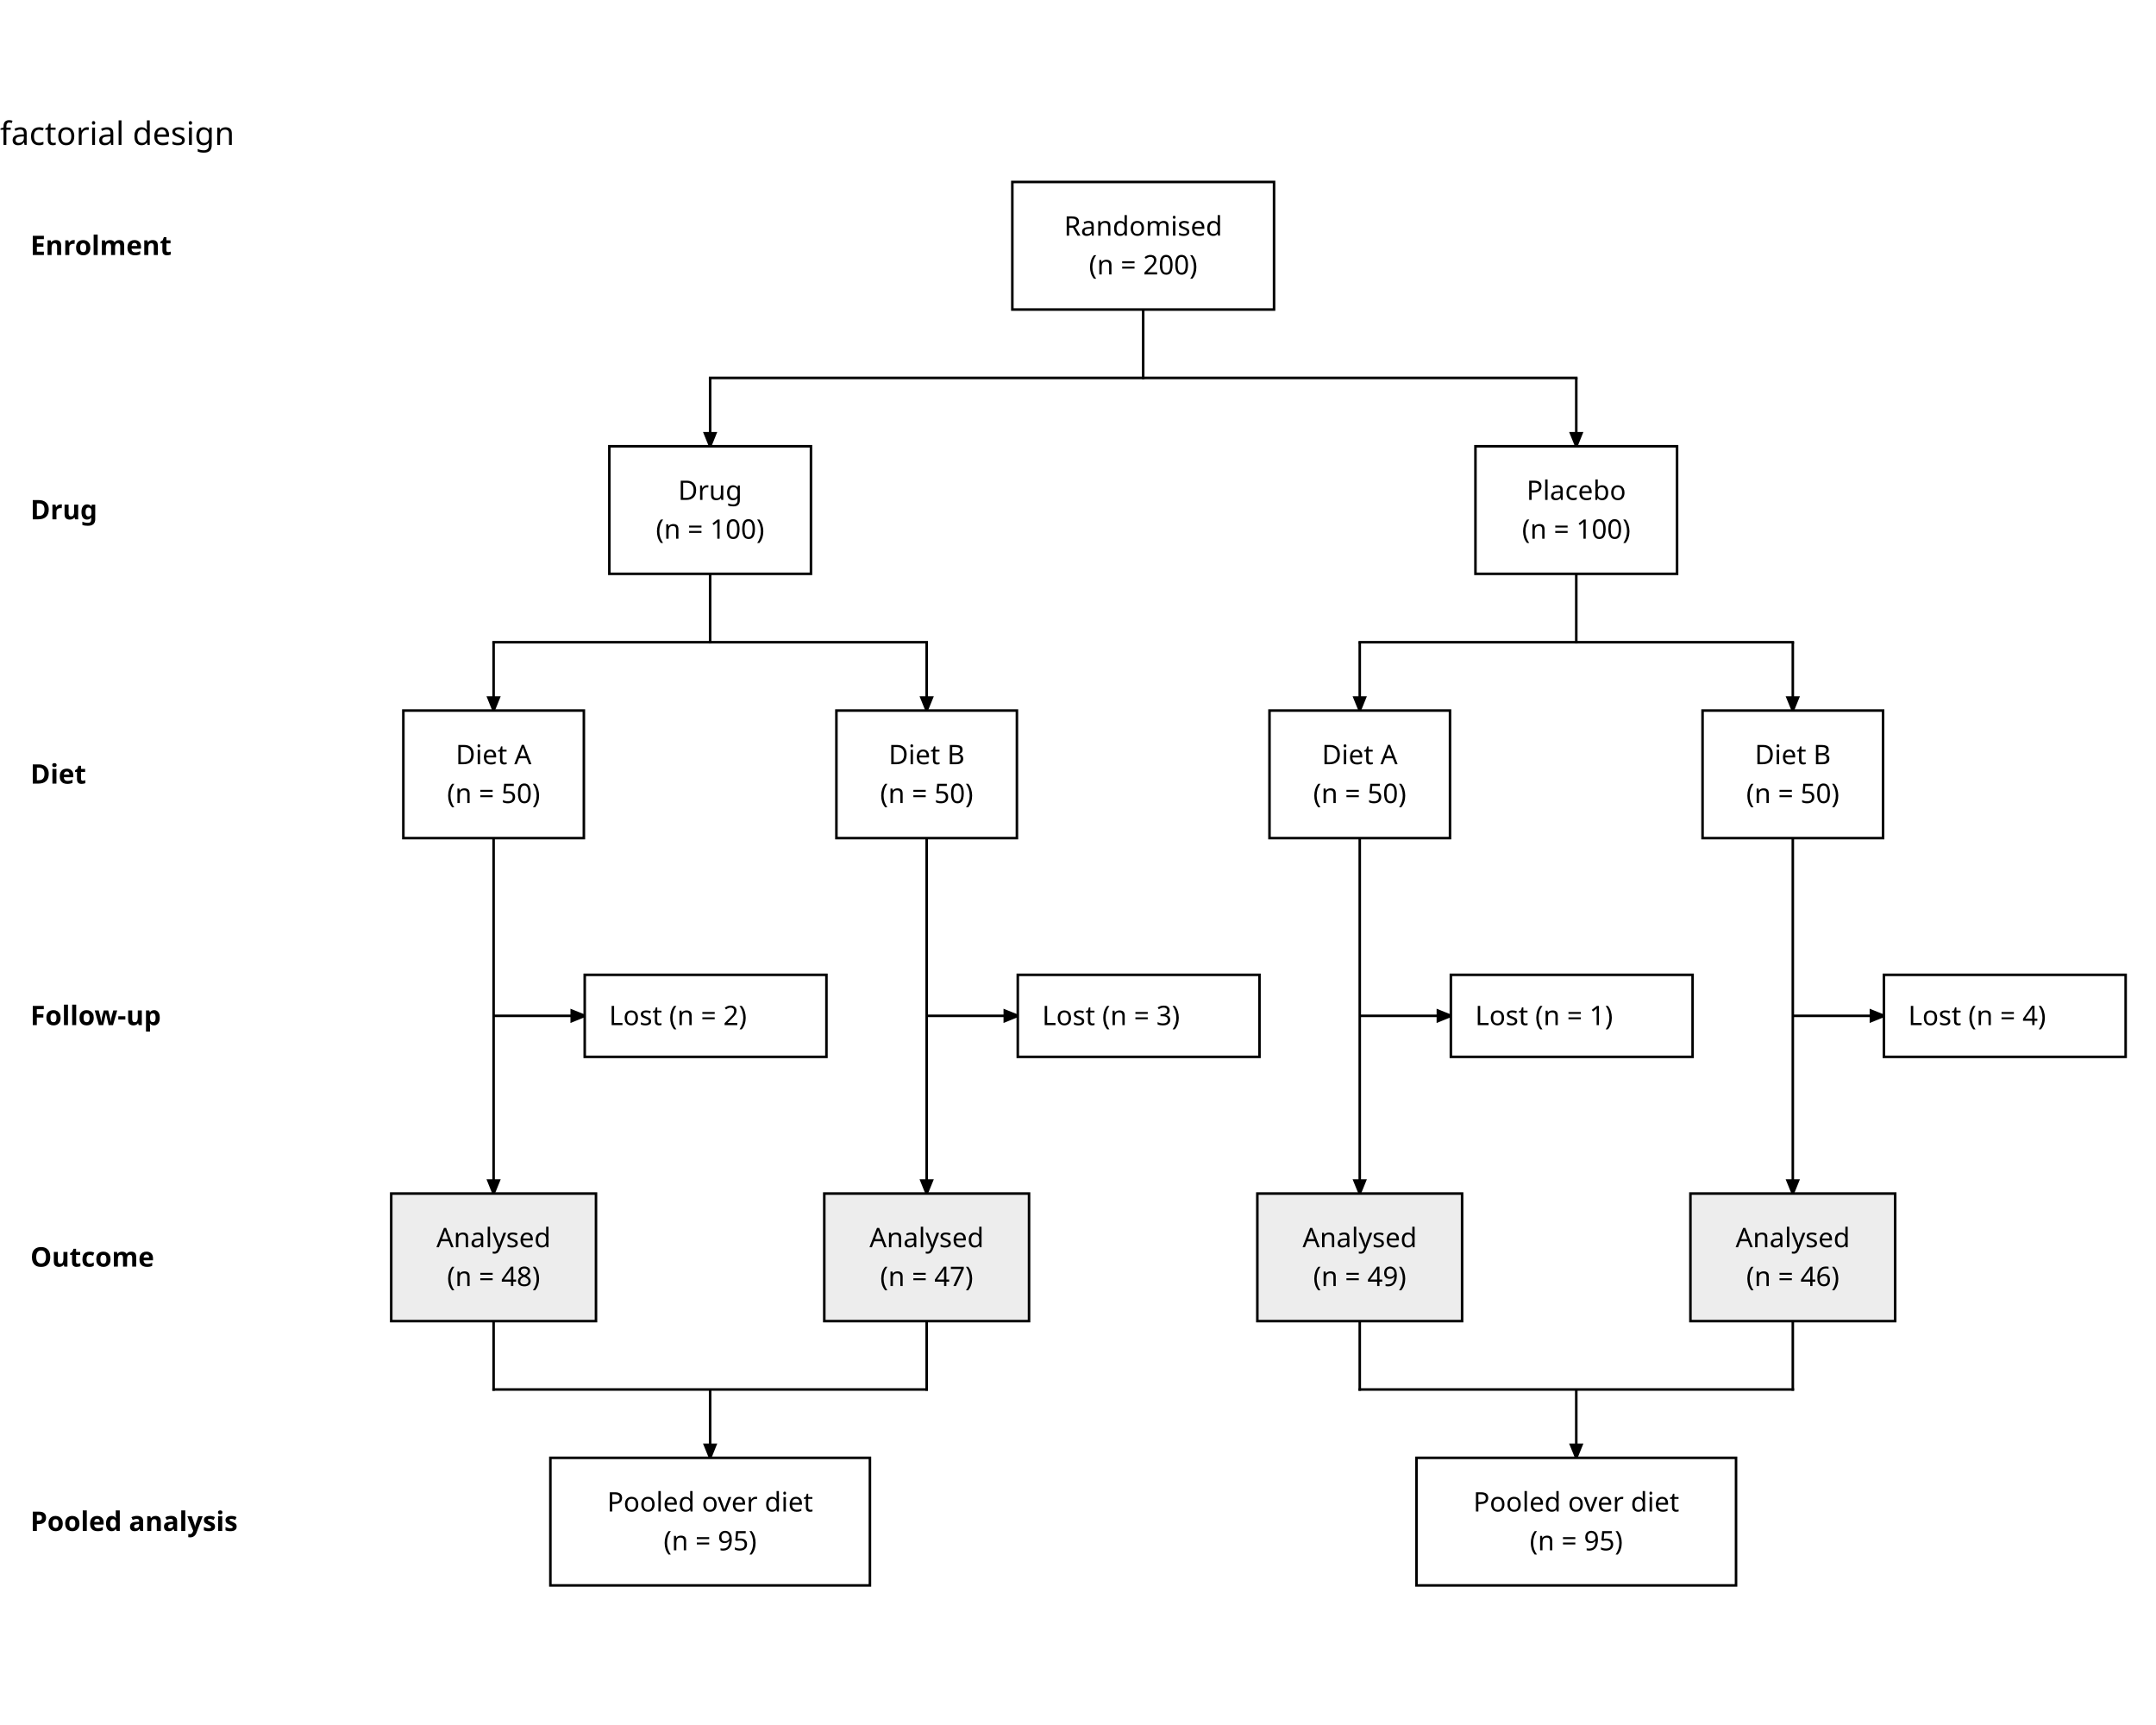
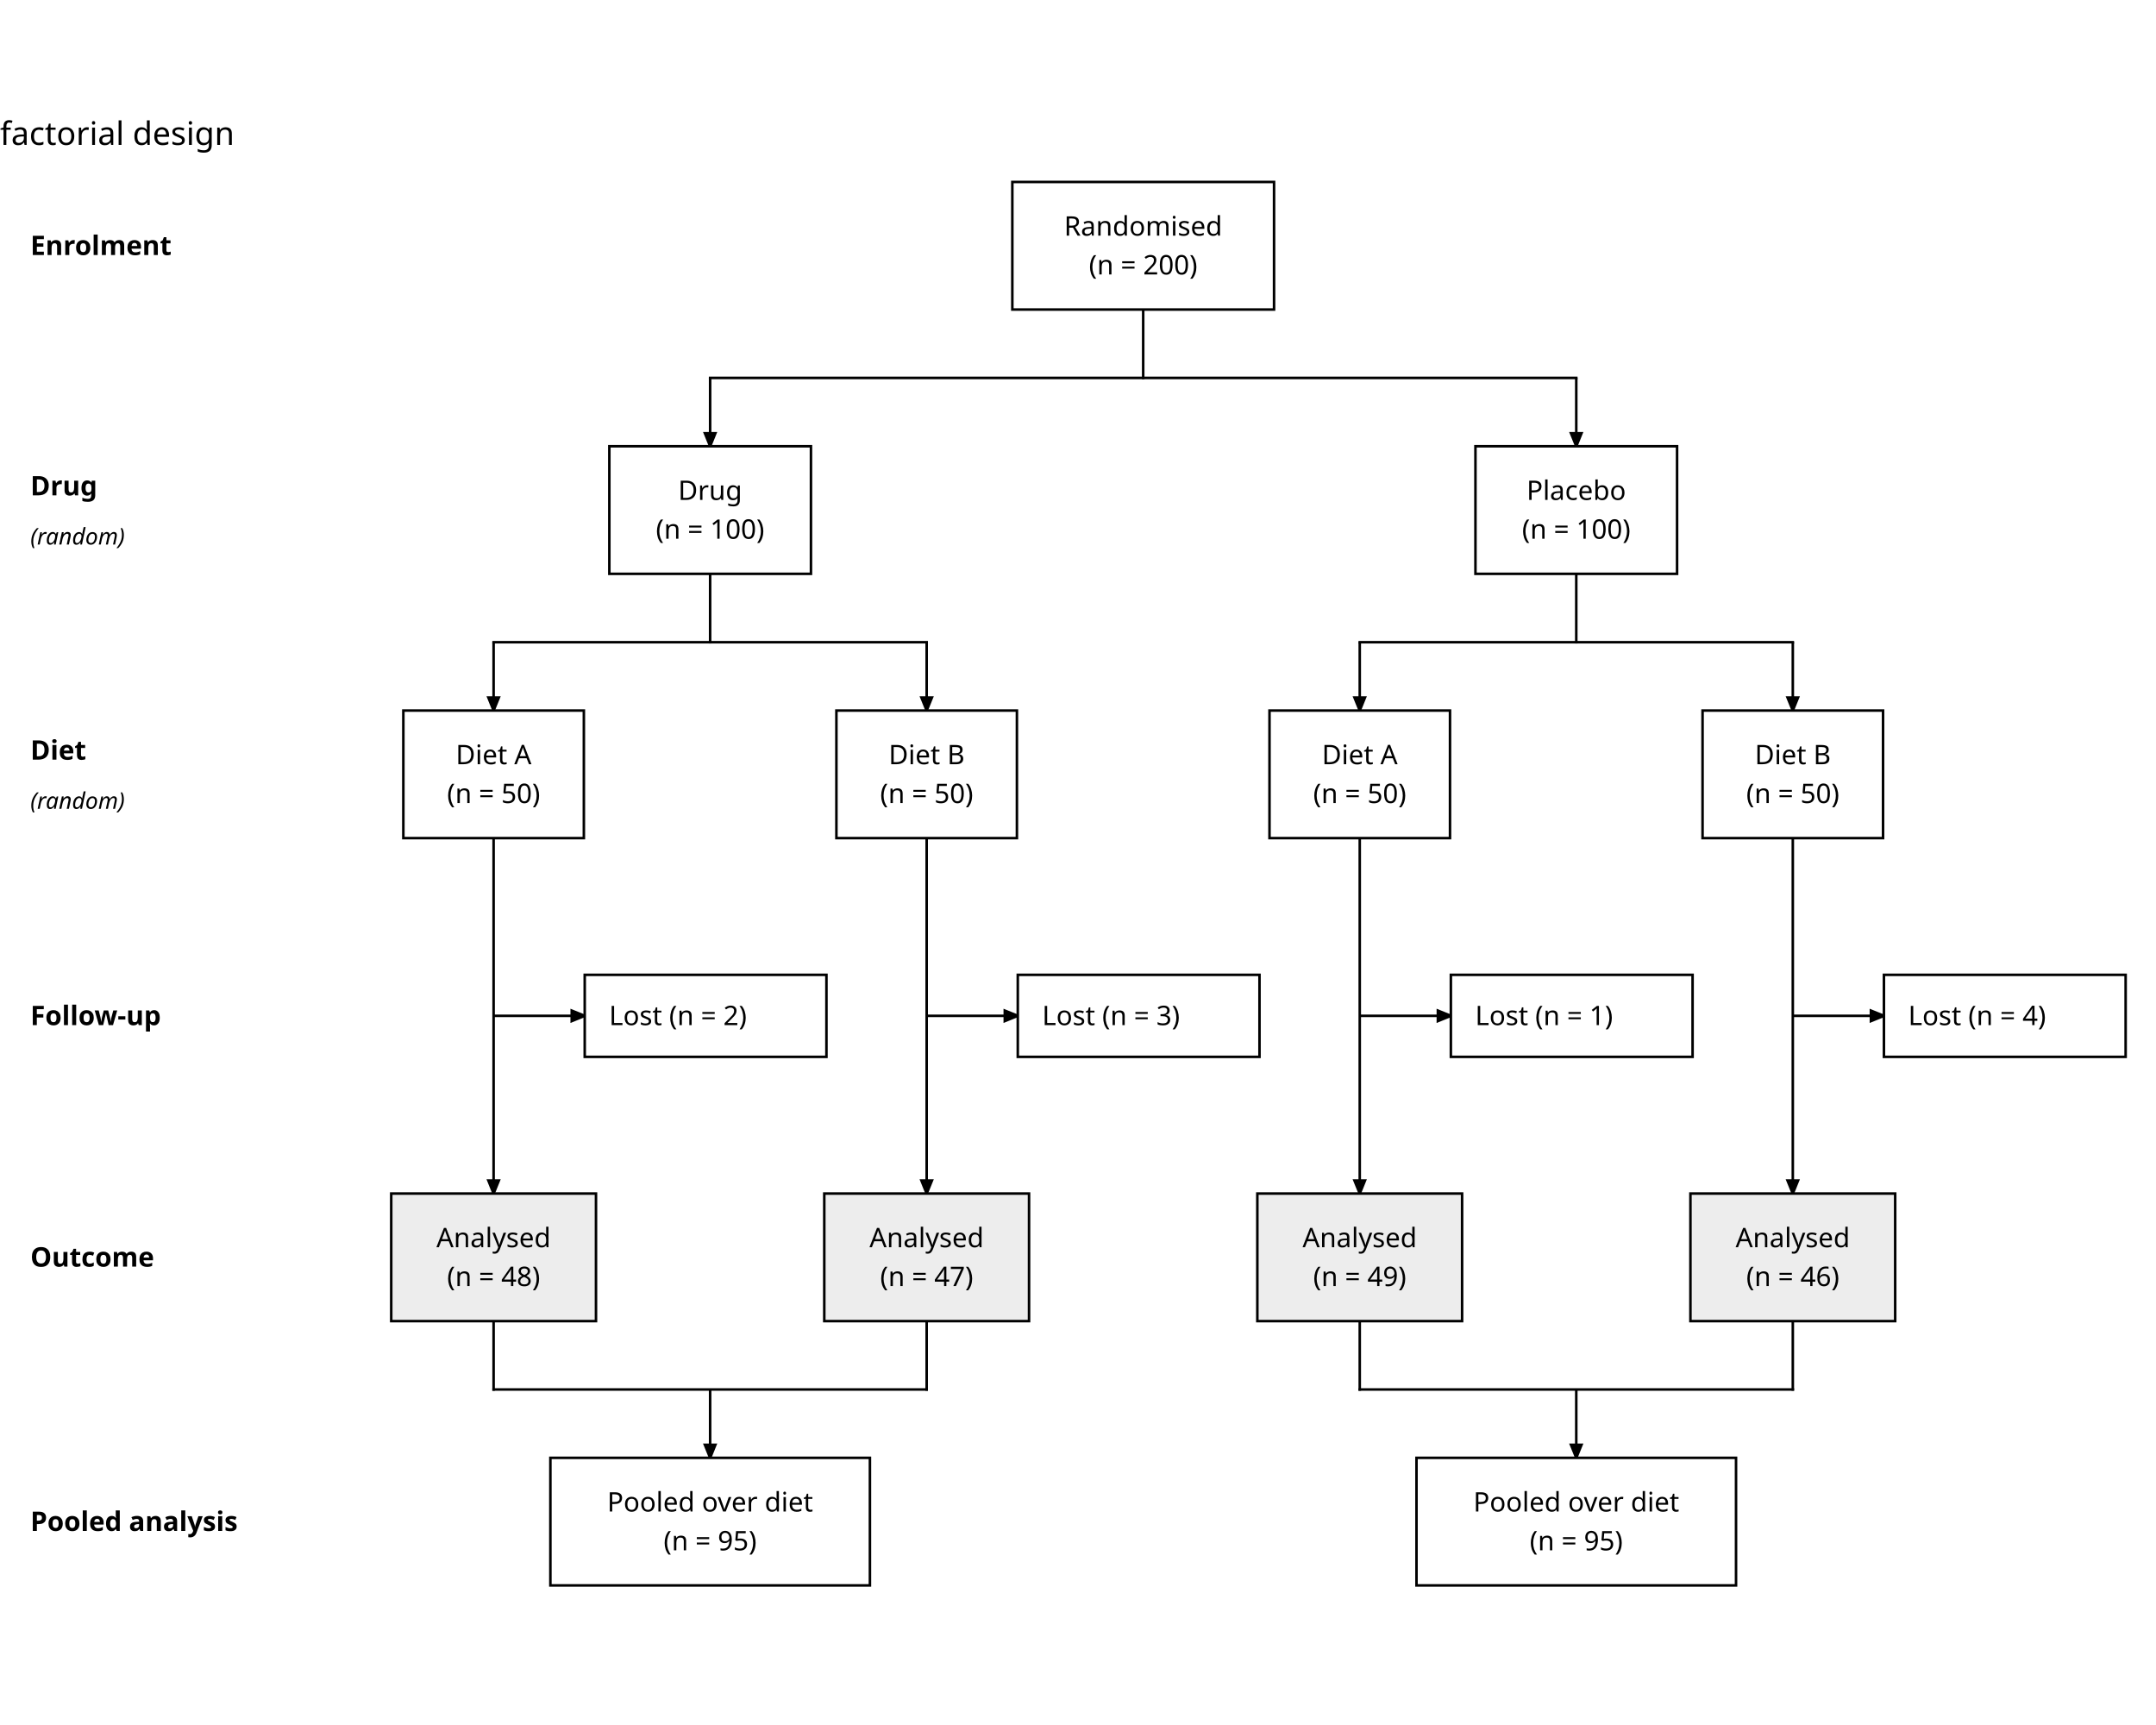
<svg xmlns="http://www.w3.org/2000/svg" class="svglite" data-engine-version="2.0" width="720.00pt" height="576.00pt" viewBox="0 0 720.00 576.00">
  <defs>
    <style type="text/css">
    .svglite line, .svglite polyline, .svglite polygon, .svglite path, .svglite rect, .svglite circle {
      fill: none;
      stroke: #000000;
      stroke-linecap: round;
      stroke-linejoin: round;
      stroke-miterlimit: 10.00;
    }
  </style>
  </defs>
  <rect width="100%" height="100%" style="stroke: none; fill: #FFFFFF;" />
  <defs>
    <clipPath id="cpMC4wMHw3MjAuMDB8MC4wMHw1NzYuMDA=">
      <rect x="0.00" y="0.00" width="720.00" height="576.00" />
    </clipPath>
  </defs>
  <g clip-path="url(#cpMC4wMHw3MjAuMDB8MC4wMHw1NzYuMDA=)">
</g>
  <defs>
    <clipPath id="cpMC4wMHw3MjAuMDB8MzYuNDZ8NTM5LjU0">
      <rect x="0.00" y="36.46" width="720.00" height="503.08" />
    </clipPath>
  </defs>
  <g clip-path="url(#cpMC4wMHw3MjAuMDB8MzYuNDZ8NTM5LjU0)">
    <rect x="0.00" y="36.46" width="720.00" height="503.08" style="stroke-width: 0.00; stroke: none; fill: #FFFFFF;" />
  </g>
  <g clip-path="url(#cpMC4wMHw3MjAuMDB8MC4wMHw1NzYuMDA=)">
    <rect x="0.00" y="50.62" width="720.00" height="488.92" style="stroke-width: 0.00; stroke: none; fill: #FFFFFF;" />
    <line x1="381.77" y1="103.36" x2="381.77" y2="126.19" style="stroke-width: 0.85; stroke-linecap: square;" />
    <line x1="237.15" y1="126.19" x2="526.40" y2="126.19" style="stroke-width: 0.85; stroke-linecap: square;" />
    <line x1="237.15" y1="191.61" x2="237.15" y2="214.44" style="stroke-width: 0.85; stroke-linecap: square;" />
    <line x1="164.84" y1="214.44" x2="309.46" y2="214.44" style="stroke-width: 0.85; stroke-linecap: square;" />
    <line x1="526.40" y1="191.61" x2="526.40" y2="214.44" style="stroke-width: 0.85; stroke-linecap: square;" />
    <line x1="454.09" y1="214.44" x2="598.71" y2="214.44" style="stroke-width: 0.85; stroke-linecap: square;" />
    <line x1="164.84" y1="441.15" x2="164.84" y2="463.97" style="stroke-width: 0.85; stroke-linecap: square;" />
    <line x1="309.46" y1="441.15" x2="309.46" y2="463.97" style="stroke-width: 0.85; stroke-linecap: square;" />
    <line x1="164.84" y1="463.97" x2="309.46" y2="463.97" style="stroke-width: 0.85; stroke-linecap: square;" />
    <line x1="454.09" y1="441.15" x2="454.09" y2="463.97" style="stroke-width: 0.85; stroke-linecap: square;" />
    <line x1="598.71" y1="441.15" x2="598.71" y2="463.97" style="stroke-width: 0.85; stroke-linecap: square;" />
    <line x1="454.09" y1="463.97" x2="598.71" y2="463.97" style="stroke-width: 0.85; stroke-linecap: square;" />
    <line x1="237.15" y1="126.19" x2="237.15" y2="149.01" style="stroke-width: 0.85; stroke-linecap: butt; stroke-linejoin: miter;" />
    <polygon points="235.40,144.67 237.15,149.01 238.90,144.67 " style="stroke-width: 0.85; stroke-linecap: butt; stroke-linejoin: miter; fill: #000000;" />
    <line x1="526.40" y1="126.19" x2="526.40" y2="149.01" style="stroke-width: 0.85; stroke-linecap: butt; stroke-linejoin: miter;" />
    <polygon points="524.64,144.67 526.40,149.01 528.15,144.67 " style="stroke-width: 0.85; stroke-linecap: butt; stroke-linejoin: miter; fill: #000000;" />
    <line x1="164.84" y1="214.44" x2="164.84" y2="237.26" style="stroke-width: 0.85; stroke-linecap: butt; stroke-linejoin: miter;" />
    <polygon points="163.09,232.92 164.84,237.26 166.59,232.92 " style="stroke-width: 0.85; stroke-linecap: butt; stroke-linejoin: miter; fill: #000000;" />
    <line x1="309.46" y1="214.44" x2="309.46" y2="237.26" style="stroke-width: 0.85; stroke-linecap: butt; stroke-linejoin: miter;" />
    <polygon points="307.71,232.92 309.46,237.26 311.22,232.92 " style="stroke-width: 0.85; stroke-linecap: butt; stroke-linejoin: miter; fill: #000000;" />
    <line x1="454.09" y1="214.44" x2="454.09" y2="237.26" style="stroke-width: 0.85; stroke-linecap: butt; stroke-linejoin: miter;" />
    <polygon points="452.33,232.92 454.09,237.26 455.84,232.92 " style="stroke-width: 0.85; stroke-linecap: butt; stroke-linejoin: miter; fill: #000000;" />
    <line x1="598.71" y1="214.44" x2="598.71" y2="237.26" style="stroke-width: 0.85; stroke-linecap: butt; stroke-linejoin: miter;" />
    <polygon points="596.95,232.92 598.71,237.26 600.46,232.92 " style="stroke-width: 0.85; stroke-linecap: butt; stroke-linejoin: miter; fill: #000000;" />
    <line x1="164.84" y1="279.86" x2="164.84" y2="398.54" style="stroke-width: 0.85; stroke-linecap: butt; stroke-linejoin: miter;" />
    <polygon points="163.09,394.20 164.84,398.54 166.59,394.20 " style="stroke-width: 0.85; stroke-linecap: butt; stroke-linejoin: miter; fill: #000000;" />
    <line x1="309.46" y1="279.86" x2="309.46" y2="398.54" style="stroke-width: 0.85; stroke-linecap: butt; stroke-linejoin: miter;" />
    <polygon points="307.71,394.20 309.46,398.54 311.22,394.20 " style="stroke-width: 0.85; stroke-linecap: butt; stroke-linejoin: miter; fill: #000000;" />
    <line x1="454.09" y1="279.86" x2="454.09" y2="398.54" style="stroke-width: 0.85; stroke-linecap: butt; stroke-linejoin: miter;" />
    <polygon points="452.33,394.20 454.09,398.54 455.84,394.20 " style="stroke-width: 0.85; stroke-linecap: butt; stroke-linejoin: miter; fill: #000000;" />
    <line x1="598.71" y1="279.86" x2="598.71" y2="398.54" style="stroke-width: 0.85; stroke-linecap: butt; stroke-linejoin: miter;" />
    <polygon points="596.95,394.20 598.71,398.54 600.46,394.20 " style="stroke-width: 0.85; stroke-linecap: butt; stroke-linejoin: miter; fill: #000000;" />
    <line x1="237.15" y1="463.97" x2="237.15" y2="486.79" style="stroke-width: 0.85; stroke-linecap: butt; stroke-linejoin: miter;" />
    <polygon points="235.40,482.45 237.15,486.79 238.90,482.45 " style="stroke-width: 0.85; stroke-linecap: butt; stroke-linejoin: miter; fill: #000000;" />
    <line x1="526.40" y1="463.97" x2="526.40" y2="486.79" style="stroke-width: 0.85; stroke-linecap: butt; stroke-linejoin: miter;" />
    <polygon points="524.64,482.45 526.40,486.79 528.15,482.45 " style="stroke-width: 0.85; stroke-linecap: butt; stroke-linejoin: miter; fill: #000000;" />
    <line x1="164.84" y1="339.20" x2="195.27" y2="339.20" style="stroke-width: 0.85; stroke-linecap: butt; stroke-linejoin: miter;" />
    <polygon points="190.93,340.96 195.27,339.20 190.93,337.45 " style="stroke-width: 0.85; stroke-linecap: butt; stroke-linejoin: miter; fill: #000000;" />
    <line x1="309.46" y1="339.20" x2="339.89" y2="339.20" style="stroke-width: 0.85; stroke-linecap: butt; stroke-linejoin: miter;" />
    <polygon points="335.55,340.96 339.89,339.20 335.55,337.45 " style="stroke-width: 0.85; stroke-linecap: butt; stroke-linejoin: miter; fill: #000000;" />
    <line x1="454.09" y1="339.20" x2="484.52" y2="339.20" style="stroke-width: 0.85; stroke-linecap: butt; stroke-linejoin: miter;" />
    <polygon points="480.18,340.96 484.52,339.20 480.18,337.45 " style="stroke-width: 0.85; stroke-linecap: butt; stroke-linejoin: miter; fill: #000000;" />
    <line x1="598.71" y1="339.20" x2="629.14" y2="339.20" style="stroke-width: 0.85; stroke-linecap: butt; stroke-linejoin: miter;" />
    <polygon points="624.80,340.96 629.14,339.20 624.80,337.45 " style="stroke-width: 0.85; stroke-linecap: butt; stroke-linejoin: miter; fill: #000000;" />
    <rect x="338.07" y="60.76" width="87.40" height="42.60" style="stroke-width: 0.85; stroke-linecap: butt; stroke-linejoin: miter; fill: #FFFFFF;" />
    <rect x="203.49" y="149.01" width="67.33" height="42.60" style="stroke-width: 0.85; stroke-linecap: butt; stroke-linejoin: miter; fill: #FFFFFF;" />
    <rect x="492.73" y="149.01" width="67.33" height="42.60" style="stroke-width: 0.85; stroke-linecap: butt; stroke-linejoin: miter; fill: #FFFFFF;" />
    <rect x="134.70" y="237.26" width="60.28" height="42.60" style="stroke-width: 0.85; stroke-linecap: butt; stroke-linejoin: miter; fill: #FFFFFF;" />
    <rect x="279.32" y="237.26" width="60.28" height="42.60" style="stroke-width: 0.85; stroke-linecap: butt; stroke-linejoin: miter; fill: #FFFFFF;" />
    <rect x="423.95" y="237.26" width="60.28" height="42.60" style="stroke-width: 0.85; stroke-linecap: butt; stroke-linejoin: miter; fill: #FFFFFF;" />
    <rect x="568.57" y="237.26" width="60.28" height="42.60" style="stroke-width: 0.85; stroke-linecap: butt; stroke-linejoin: miter; fill: #FFFFFF;" />
    <rect x="130.65" y="398.54" width="68.38" height="42.60" style="stroke-width: 0.85; stroke-linecap: butt; stroke-linejoin: miter; fill: #EDEDED;" />
    <rect x="275.27" y="398.54" width="68.38" height="42.60" style="stroke-width: 0.85; stroke-linecap: butt; stroke-linejoin: miter; fill: #EDEDED;" />
    <rect x="419.89" y="398.54" width="68.38" height="42.60" style="stroke-width: 0.85; stroke-linecap: butt; stroke-linejoin: miter; fill: #EDEDED;" />
    <rect x="564.52" y="398.54" width="68.38" height="42.60" style="stroke-width: 0.85; stroke-linecap: butt; stroke-linejoin: miter; fill: #EDEDED;" />
    <rect x="183.80" y="486.79" width="106.71" height="42.60" style="stroke-width: 0.85; stroke-linecap: butt; stroke-linejoin: miter; fill: #FFFFFF;" />
    <rect x="473.04" y="486.79" width="106.71" height="42.60" style="stroke-width: 0.85; stroke-linecap: butt; stroke-linejoin: miter; fill: #FFFFFF;" />
    <text x="381.77" y="78.68" text-anchor="middle" style="font-size: 9.00px; font-family: sans;" textLength="50.54px" lengthAdjust="spacingAndGlyphs">Randomised</text>
    <text x="381.77" y="91.64" text-anchor="middle" style="font-size: 9.00px; font-family: sans;" textLength="36.28px" lengthAdjust="spacingAndGlyphs">(n = 200)</text>
    <text x="237.15" y="166.93" text-anchor="middle" style="font-size: 9.00px; font-family: sans;" textLength="19.51px" lengthAdjust="spacingAndGlyphs">Drug</text>
    <text x="237.15" y="179.89" text-anchor="middle" style="font-size: 9.00px; font-family: sans;" textLength="36.28px" lengthAdjust="spacingAndGlyphs">(n = 100)</text>
    <text x="526.40" y="166.93" text-anchor="middle" style="font-size: 9.00px; font-family: sans;" textLength="32.53px" lengthAdjust="spacingAndGlyphs">Placebo</text>
    <text x="526.40" y="179.89" text-anchor="middle" style="font-size: 9.00px; font-family: sans;" textLength="36.28px" lengthAdjust="spacingAndGlyphs">(n = 100)</text>
    <text x="164.84" y="255.18" text-anchor="middle" style="font-size: 9.00px; font-family: sans;" textLength="24.51px" lengthAdjust="spacingAndGlyphs">Diet A</text>
    <text x="164.84" y="268.14" text-anchor="middle" style="font-size: 9.00px; font-family: sans;" textLength="31.27px" lengthAdjust="spacingAndGlyphs">(n = 50)</text>
    <text x="309.46" y="255.18" text-anchor="middle" style="font-size: 9.00px; font-family: sans;" textLength="24.51px" lengthAdjust="spacingAndGlyphs">Diet B</text>
    <text x="309.46" y="268.14" text-anchor="middle" style="font-size: 9.00px; font-family: sans;" textLength="31.27px" lengthAdjust="spacingAndGlyphs">(n = 50)</text>
    <text x="454.09" y="255.18" text-anchor="middle" style="font-size: 9.00px; font-family: sans;" textLength="24.51px" lengthAdjust="spacingAndGlyphs">Diet A</text>
    <text x="454.09" y="268.14" text-anchor="middle" style="font-size: 9.00px; font-family: sans;" textLength="31.27px" lengthAdjust="spacingAndGlyphs">(n = 50)</text>
    <text x="598.71" y="255.18" text-anchor="middle" style="font-size: 9.00px; font-family: sans;" textLength="24.51px" lengthAdjust="spacingAndGlyphs">Diet B</text>
    <text x="598.71" y="268.14" text-anchor="middle" style="font-size: 9.00px; font-family: sans;" textLength="31.27px" lengthAdjust="spacingAndGlyphs">(n = 50)</text>
    <text x="164.84" y="416.46" text-anchor="middle" style="font-size: 9.00px; font-family: sans;" textLength="37.03px" lengthAdjust="spacingAndGlyphs">Analysed</text>
    <text x="164.84" y="429.42" text-anchor="middle" style="font-size: 9.00px; font-family: sans;" textLength="31.27px" lengthAdjust="spacingAndGlyphs">(n = 48)</text>
    <text x="309.46" y="416.46" text-anchor="middle" style="font-size: 9.00px; font-family: sans;" textLength="37.03px" lengthAdjust="spacingAndGlyphs">Analysed</text>
    <text x="309.46" y="429.42" text-anchor="middle" style="font-size: 9.00px; font-family: sans;" textLength="31.27px" lengthAdjust="spacingAndGlyphs">(n = 47)</text>
    <text x="454.09" y="416.46" text-anchor="middle" style="font-size: 9.00px; font-family: sans;" textLength="37.03px" lengthAdjust="spacingAndGlyphs">Analysed</text>
    <text x="454.09" y="429.42" text-anchor="middle" style="font-size: 9.00px; font-family: sans;" textLength="31.27px" lengthAdjust="spacingAndGlyphs">(n = 49)</text>
    <text x="598.71" y="416.46" text-anchor="middle" style="font-size: 9.00px; font-family: sans;" textLength="37.03px" lengthAdjust="spacingAndGlyphs">Analysed</text>
    <text x="598.71" y="429.42" text-anchor="middle" style="font-size: 9.00px; font-family: sans;" textLength="31.27px" lengthAdjust="spacingAndGlyphs">(n = 46)</text>
    <text x="237.15" y="504.71" text-anchor="middle" style="font-size: 9.00px; font-family: sans;" textLength="65.05px" lengthAdjust="spacingAndGlyphs">Pooled over diet</text>
    <text x="237.15" y="517.67" text-anchor="middle" style="font-size: 9.00px; font-family: sans;" textLength="31.27px" lengthAdjust="spacingAndGlyphs">(n = 95)</text>
    <text x="526.40" y="504.71" text-anchor="middle" style="font-size: 9.00px; font-family: sans;" textLength="65.05px" lengthAdjust="spacingAndGlyphs">Pooled over diet</text>
    <text x="526.40" y="517.67" text-anchor="middle" style="font-size: 9.00px; font-family: sans;" textLength="31.27px" lengthAdjust="spacingAndGlyphs">(n = 95)</text>
    <rect x="195.27" y="325.51" width="80.72" height="27.39" style="stroke-width: 0.85; stroke-linecap: butt; stroke-linejoin: miter; fill: #FFFFFF;" />
    <rect x="339.89" y="325.51" width="80.72" height="27.39" style="stroke-width: 0.85; stroke-linecap: butt; stroke-linejoin: miter; fill: #FFFFFF;" />
    <rect x="484.52" y="325.51" width="80.72" height="27.39" style="stroke-width: 0.85; stroke-linecap: butt; stroke-linejoin: miter; fill: #FFFFFF;" />
    <rect x="629.14" y="325.51" width="80.72" height="27.39" style="stroke-width: 0.85; stroke-linecap: butt; stroke-linejoin: miter; fill: #FFFFFF;" />
    <text x="203.39" y="342.30" style="font-size: 9.00px; font-family: sans;" textLength="45.78px" lengthAdjust="spacingAndGlyphs">Lost (n = 2)</text>
    <text x="348.01" y="342.30" style="font-size: 9.00px; font-family: sans;" textLength="45.78px" lengthAdjust="spacingAndGlyphs">Lost (n = 3)</text>
    <text x="492.63" y="342.30" style="font-size: 9.00px; font-family: sans;" textLength="45.78px" lengthAdjust="spacingAndGlyphs">Lost (n = 1)</text>
    <text x="637.25" y="342.30" style="font-size: 9.00px; font-family: sans;" textLength="45.78px" lengthAdjust="spacingAndGlyphs">Lost (n = 4)</text>
    <text x="10.14" y="85.16" style="font-size: 9.00px; font-weight: bold; font-family: sans;" textLength="41.02px" lengthAdjust="spacingAndGlyphs">Enrolment</text>
-     <text x="10.14" y="173.41" style="font-size: 9.00px; font-weight: bold; font-family: sans;" textLength="19.51px" lengthAdjust="spacingAndGlyphs">Drug</text>
-     <text x="10.14" y="261.66" style="font-size: 9.00px; font-weight: bold; font-family: sans;" textLength="16.01px" lengthAdjust="spacingAndGlyphs">Diet</text>
+     <text x="10.14" y="165.41" style="font-size: 9.00px; font-weight: bold; font-family: sans;" textLength="19.51px" lengthAdjust="spacingAndGlyphs">Drug</text>
+     <text x="10.14" y="253.66" style="font-size: 9.00px; font-weight: bold; font-family: sans;" textLength="16.01px" lengthAdjust="spacingAndGlyphs">Diet</text>
    <text x="10.14" y="342.30" style="font-size: 9.00px; font-weight: bold; font-family: sans;" textLength="39.02px" lengthAdjust="spacingAndGlyphs">Follow-up</text>
    <text x="10.14" y="422.94" style="font-size: 9.00px; font-weight: bold; font-family: sans;" textLength="36.53px" lengthAdjust="spacingAndGlyphs">Outcome</text>
    <text x="10.14" y="511.19" style="font-size: 9.00px; font-weight: bold; font-family: sans;" textLength="63.05px" lengthAdjust="spacingAndGlyphs">Pooled analysis</text>
+     <text x="10.14" y="181.82" style="font-size: 7.65px; font-style: italic; font-family: sans;" textLength="31.04px" lengthAdjust="spacingAndGlyphs">(random)</text>
+     <text x="10.14" y="270.07" style="font-size: 7.65px; font-style: italic; font-family: sans;" textLength="31.04px" lengthAdjust="spacingAndGlyphs">(random)</text>
    <text x="0.00" y="48.38" style="font-size: 10.80px; font-family: sans;" textLength="72.65px" lengthAdjust="spacingAndGlyphs">factorial design</text>
  </g>
</svg>
